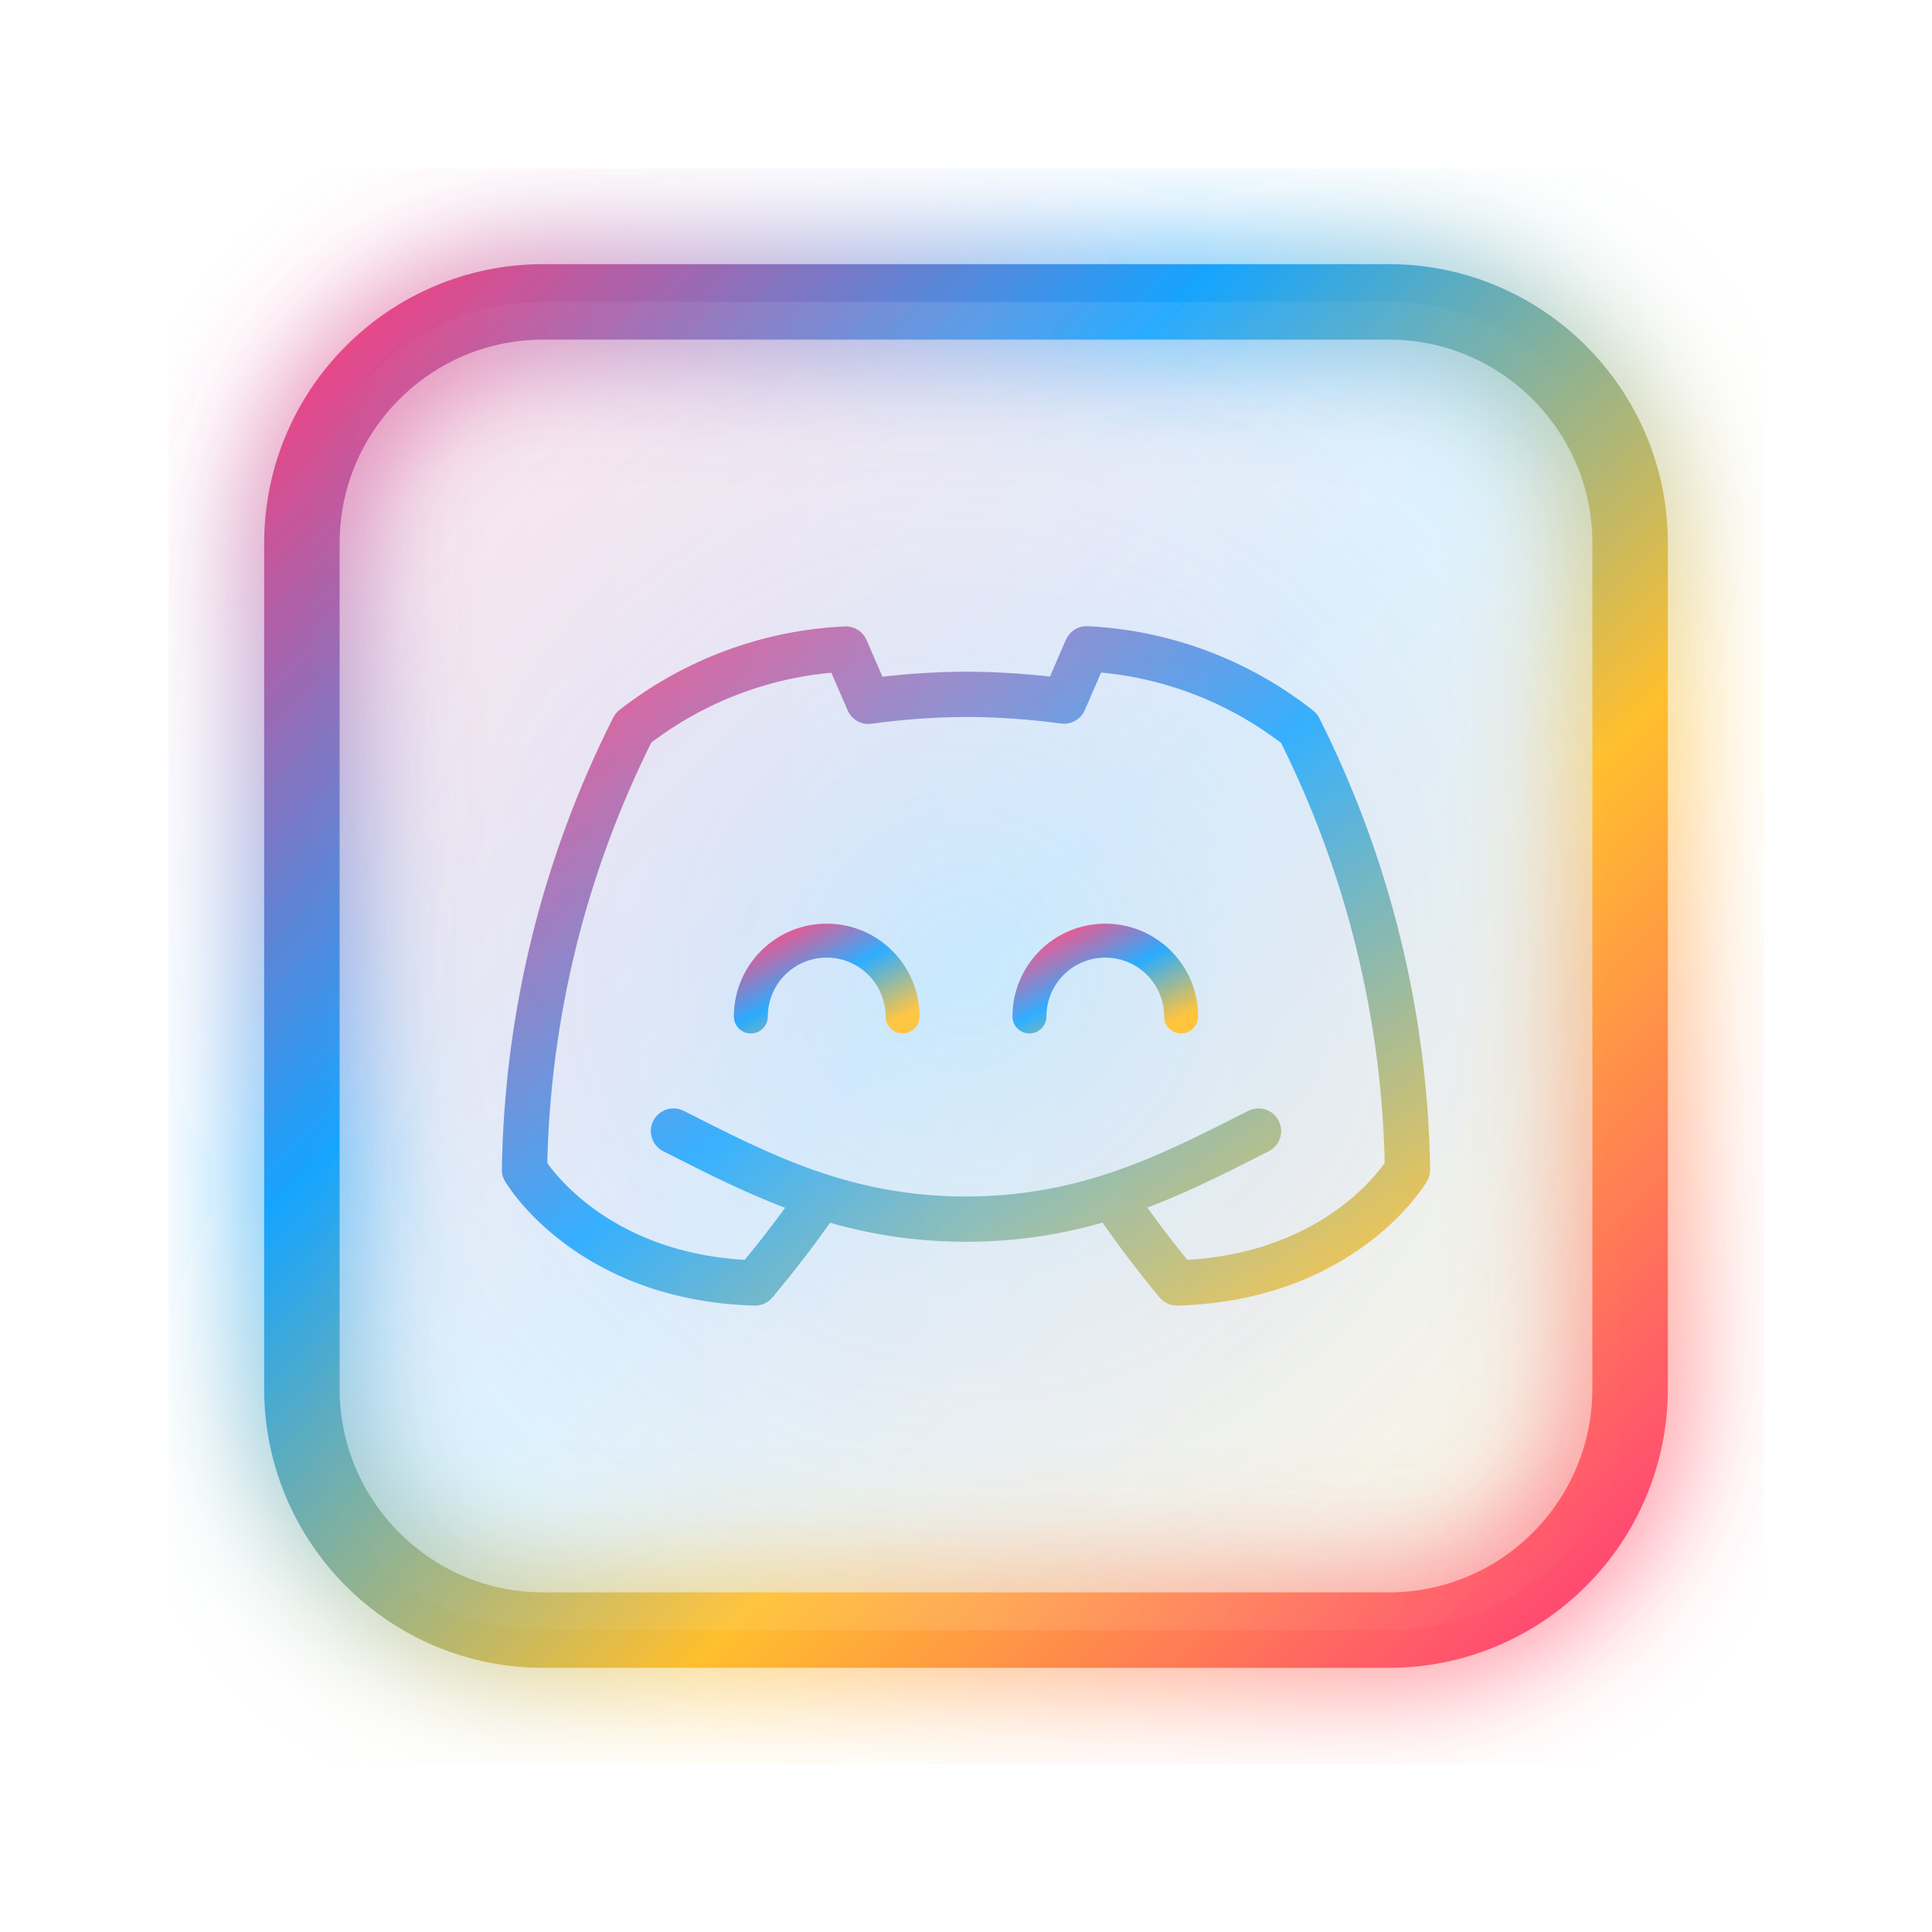
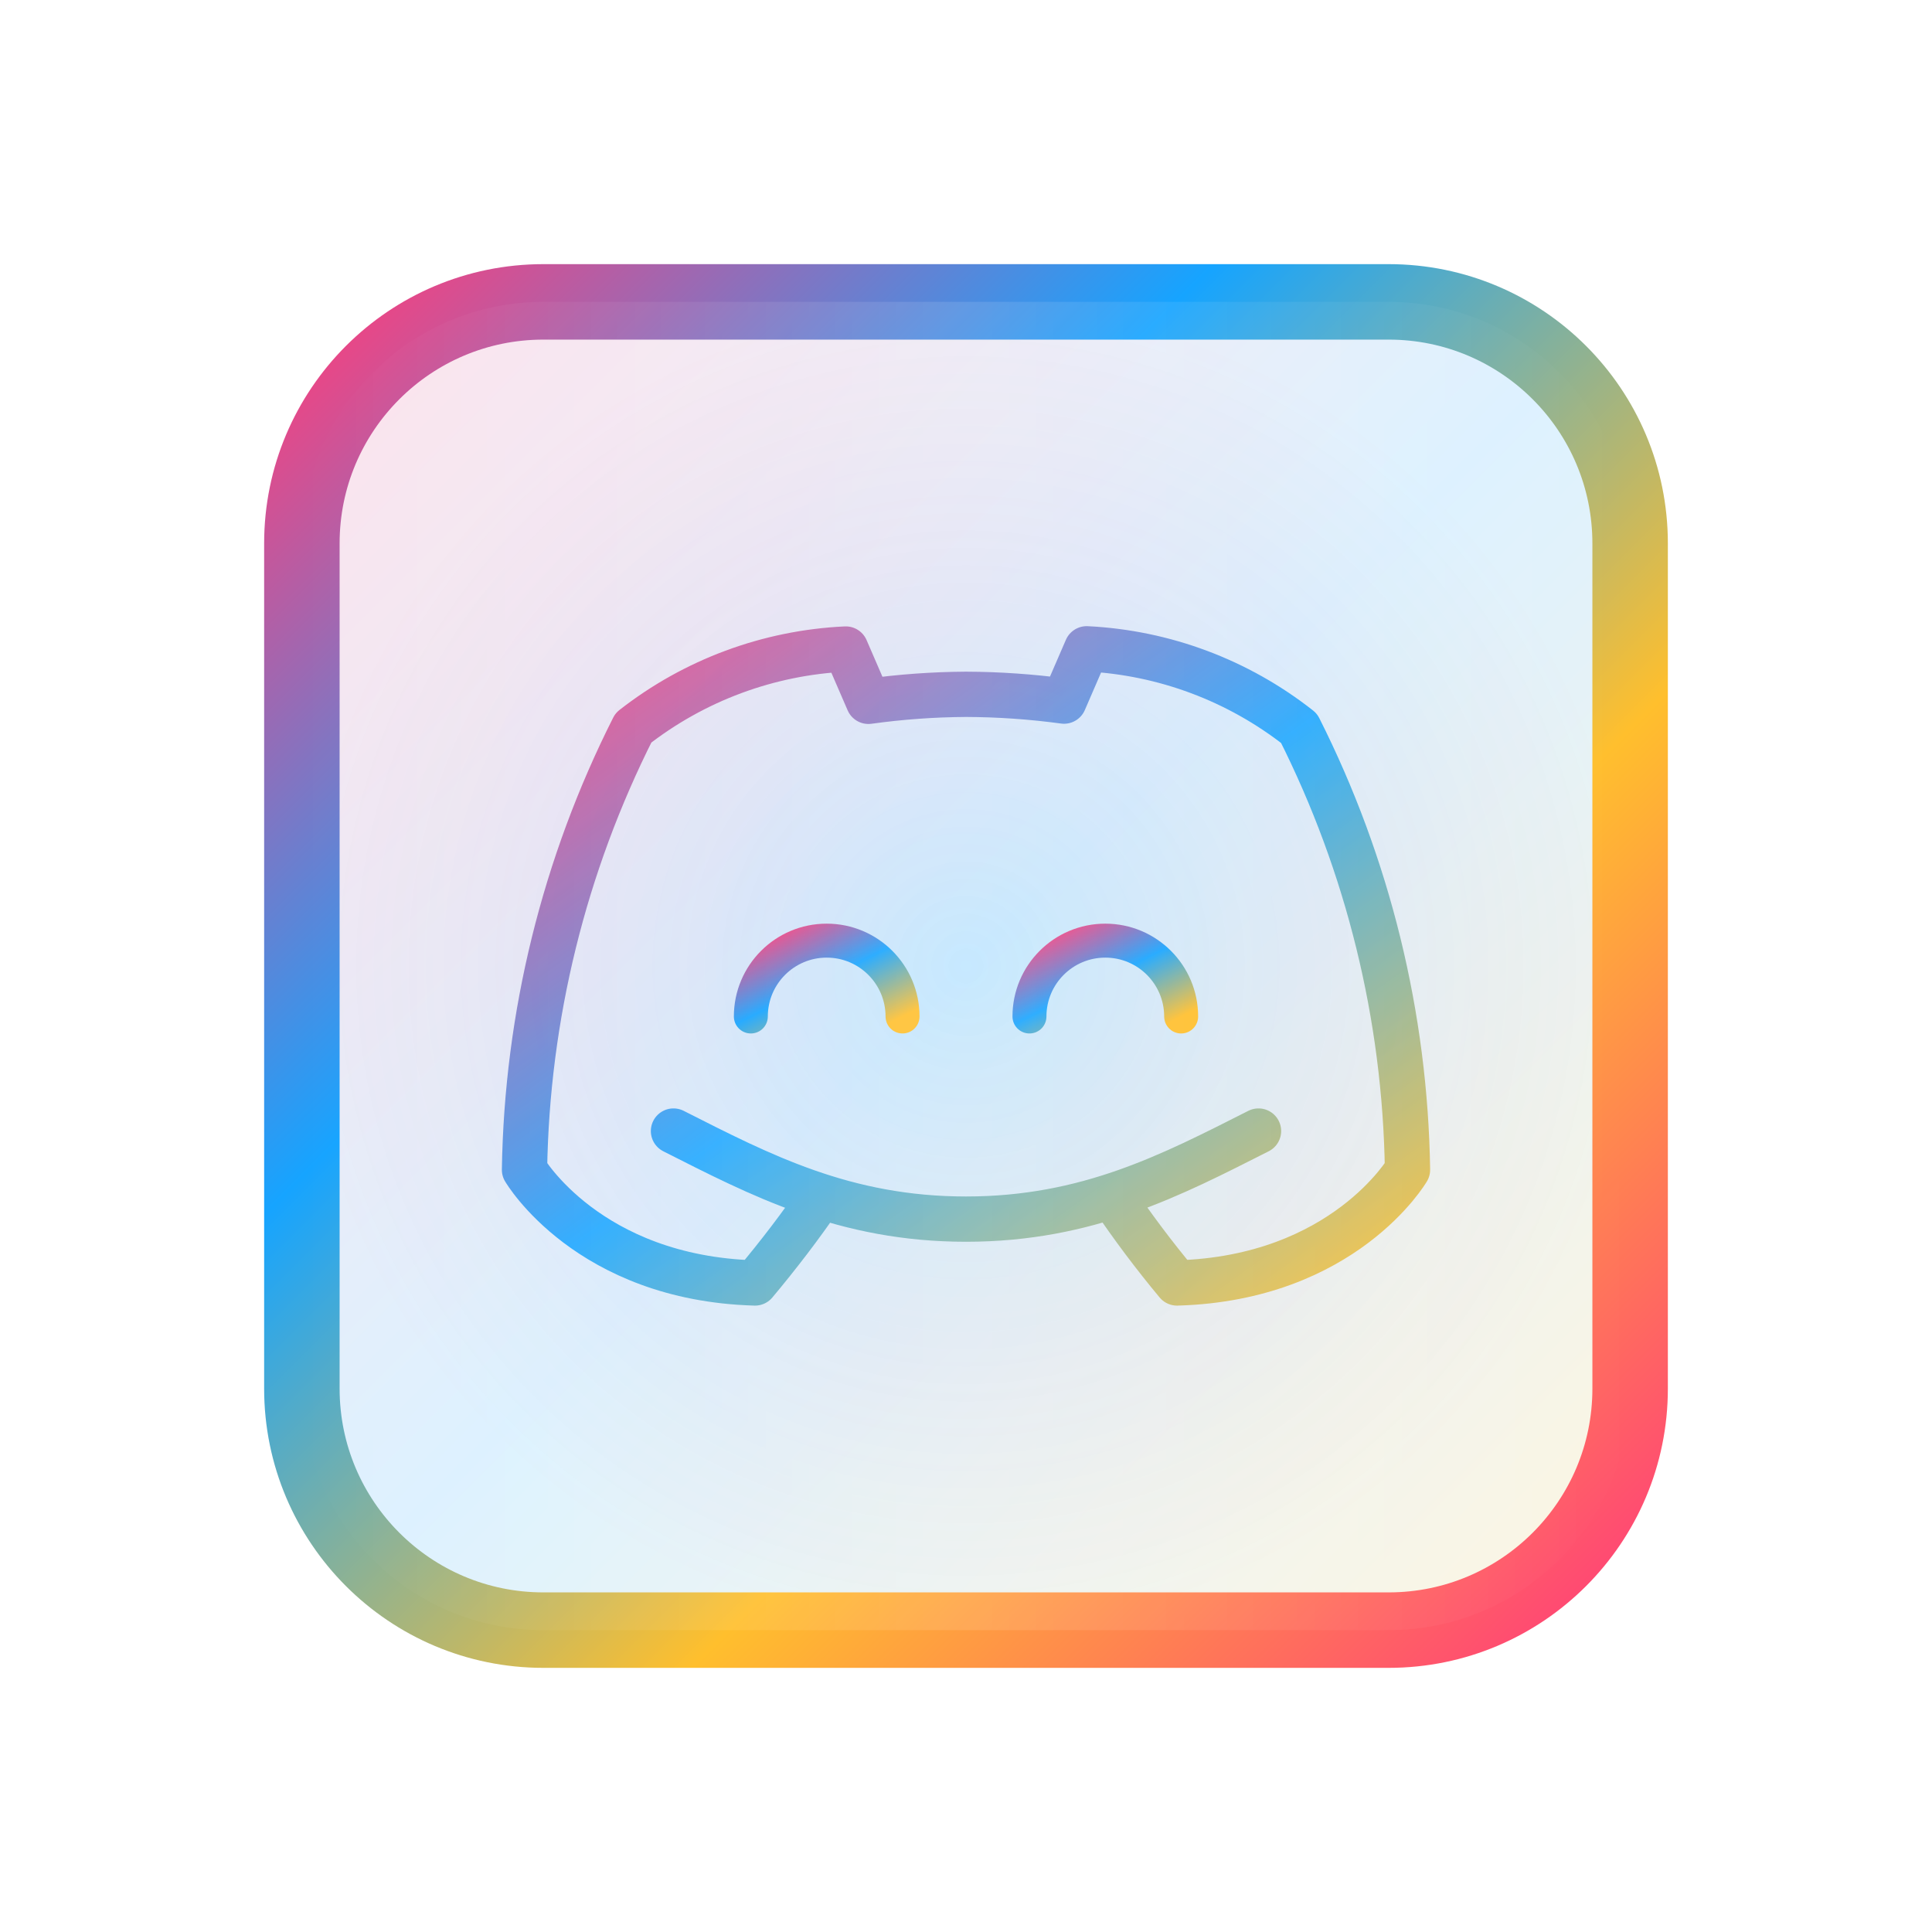
<svg xmlns="http://www.w3.org/2000/svg" width="64" height="64" viewBox="0 0 64 64">
  <defs>
    <linearGradient id="borderGrad" x1="0%" y1="0%" x2="100%" y2="100%">
      <stop offset="0%" stop-color="#ff3d7a">
        <animate attributeName="stop-color" values="#ff3d7a;#16a4ff;#ffbf2d;#ff3d7a" dur="4s" repeatCount="indefinite" />
      </stop>
      <stop offset="33%" stop-color="#16a4ff">
        <animate attributeName="stop-color" values="#16a4ff;#ffbf2d;#ff3d7a;#16a4ff" dur="4s" repeatCount="indefinite" />
      </stop>
      <stop offset="66%" stop-color="#ffbf2d">
        <animate attributeName="stop-color" values="#ffbf2d;#ff3d7a;#16a4ff;#ffbf2d" dur="4s" repeatCount="indefinite" />
      </stop>
      <stop offset="100%" stop-color="#ff3d7a">
        <animate attributeName="stop-color" values="#ff3d7a;#16a4ff;#ffbf2d;#ff3d7a" dur="4s" repeatCount="indefinite" />
      </stop>
      <animateTransform attributeName="gradientTransform" type="rotate" values="0 32 32;360 32 32" dur="8s" repeatCount="indefinite" />
    </linearGradient>
    <linearGradient id="iconGrad" x1="0%" y1="0%" x2="100%" y2="100%">
      <stop offset="0%" stop-color="#ff3d7a" />
      <stop offset="50%" stop-color="#16a4ff" />
      <stop offset="100%" stop-color="#ffbf2d" />
    </linearGradient>
    <radialGradient id="pulseGrad">
      <stop offset="0%" stop-color="#16a4ff" stop-opacity="0.3">
        <animate attributeName="stop-opacity" values="0.3;0.1;0.3" dur="3s" repeatCount="indefinite" />
      </stop>
      <stop offset="100%" stop-color="#ff3d7a" stop-opacity="0">
        <animate attributeName="stop-opacity" values="0;0.2;0" dur="3s" repeatCount="indefinite" />
      </stop>
    </radialGradient>
    <linearGradient id="shimmer" x1="0%" y1="0%" x2="100%" y2="0%">
      <stop offset="0%" stop-color="#ffffff" stop-opacity="0" />
      <stop offset="50%" stop-color="#ffffff" stop-opacity="0.3">
        <animate attributeName="stop-opacity" values="0;0.3;0" dur="3s" repeatCount="indefinite" />
      </stop>
      <stop offset="100%" stop-color="#ffffff" stop-opacity="0" />
      <animateTransform attributeName="gradientTransform" type="translate" values="-1 0;1 0;-1 0" dur="6s" repeatCount="indefinite" />
    </linearGradient>
-     <filter id="glow">
-       <feGaussianBlur stdDeviation="2" result="coloredBlur" />
-       <feMerge>
-         <feMergeNode in="coloredBlur" />
-         <feMergeNode in="SourceGraphic" />
-       </feMerge>
-     </filter>
  </defs>
  <g id="icon">
    <rect x="10" y="10" width="44" height="44" rx="8" fill="url(#pulseGrad)" opacity="0.5" />
    <rect x="10" y="10" width="44" height="44" rx="8" fill="url(#iconGrad)" opacity="0.15" />
    <rect x="10" y="10" width="44" height="44" rx="8" fill="none" stroke="url(#borderGrad)" stroke-width="2.5" stroke-linecap="round" filter="url(#glow)">
      <animate attributeName="stroke-width" values="2.5;3;2.5" dur="2s" repeatCount="indefinite" />
    </rect>
    <g transform="translate(32, 32) scale(0.75) translate(-24, -24)">
      <path d="m17.59,34.173c-.89,1.307-1.894,2.615-2.91,3.827-7.38-.21-10.18-5-10.18-5,.105-6.787,1.75-13.461,4.81-19.52,2.69-2.105,5.968-3.321,9.38-3.48l1,2.31c1.428-.198,2.868-.302,4.31-.31,1.448.005,2.895.105,4.33.3l1-2.31c3.415.168,6.694,1.395,9.38,3.51,3.051,6.054,4.688,12.721,4.79,19.5,0,0-2.8,4.79-10.18,5-1.017-1.221-1.971-2.493-2.86-3.81m6.46-2.9c-3.84,1.945-7.556,3.89-12.92,3.89s-9.08-1.945-12.92-3.89" fill="none" stroke="url(#iconGrad)" stroke-width="2" stroke-linecap="round" stroke-linejoin="round" opacity="0.9">
        <animate attributeName="opacity" values="0.9;1;0.9" dur="4s" repeatCount="indefinite" />
      </path>
      <path d="m14.497,26.23c0-1.85,1.5-3.35,3.35-3.35s3.35,1.5,3.35,3.35" fill="none" stroke="url(#iconGrad)" stroke-width="1.5" stroke-linecap="round" stroke-linejoin="round" />
      <path d="m26.803,26.23c0-1.85,1.5-3.35,3.35-3.35s3.35,1.5,3.35,3.35" fill="none" stroke="url(#iconGrad)" stroke-width="1.5" stroke-linecap="round" stroke-linejoin="round" />
    </g>
    <rect x="10" y="10" width="44" height="44" rx="8" fill="url(#shimmer)" pointer-events="none" opacity="0.4" />
  </g>
</svg>
